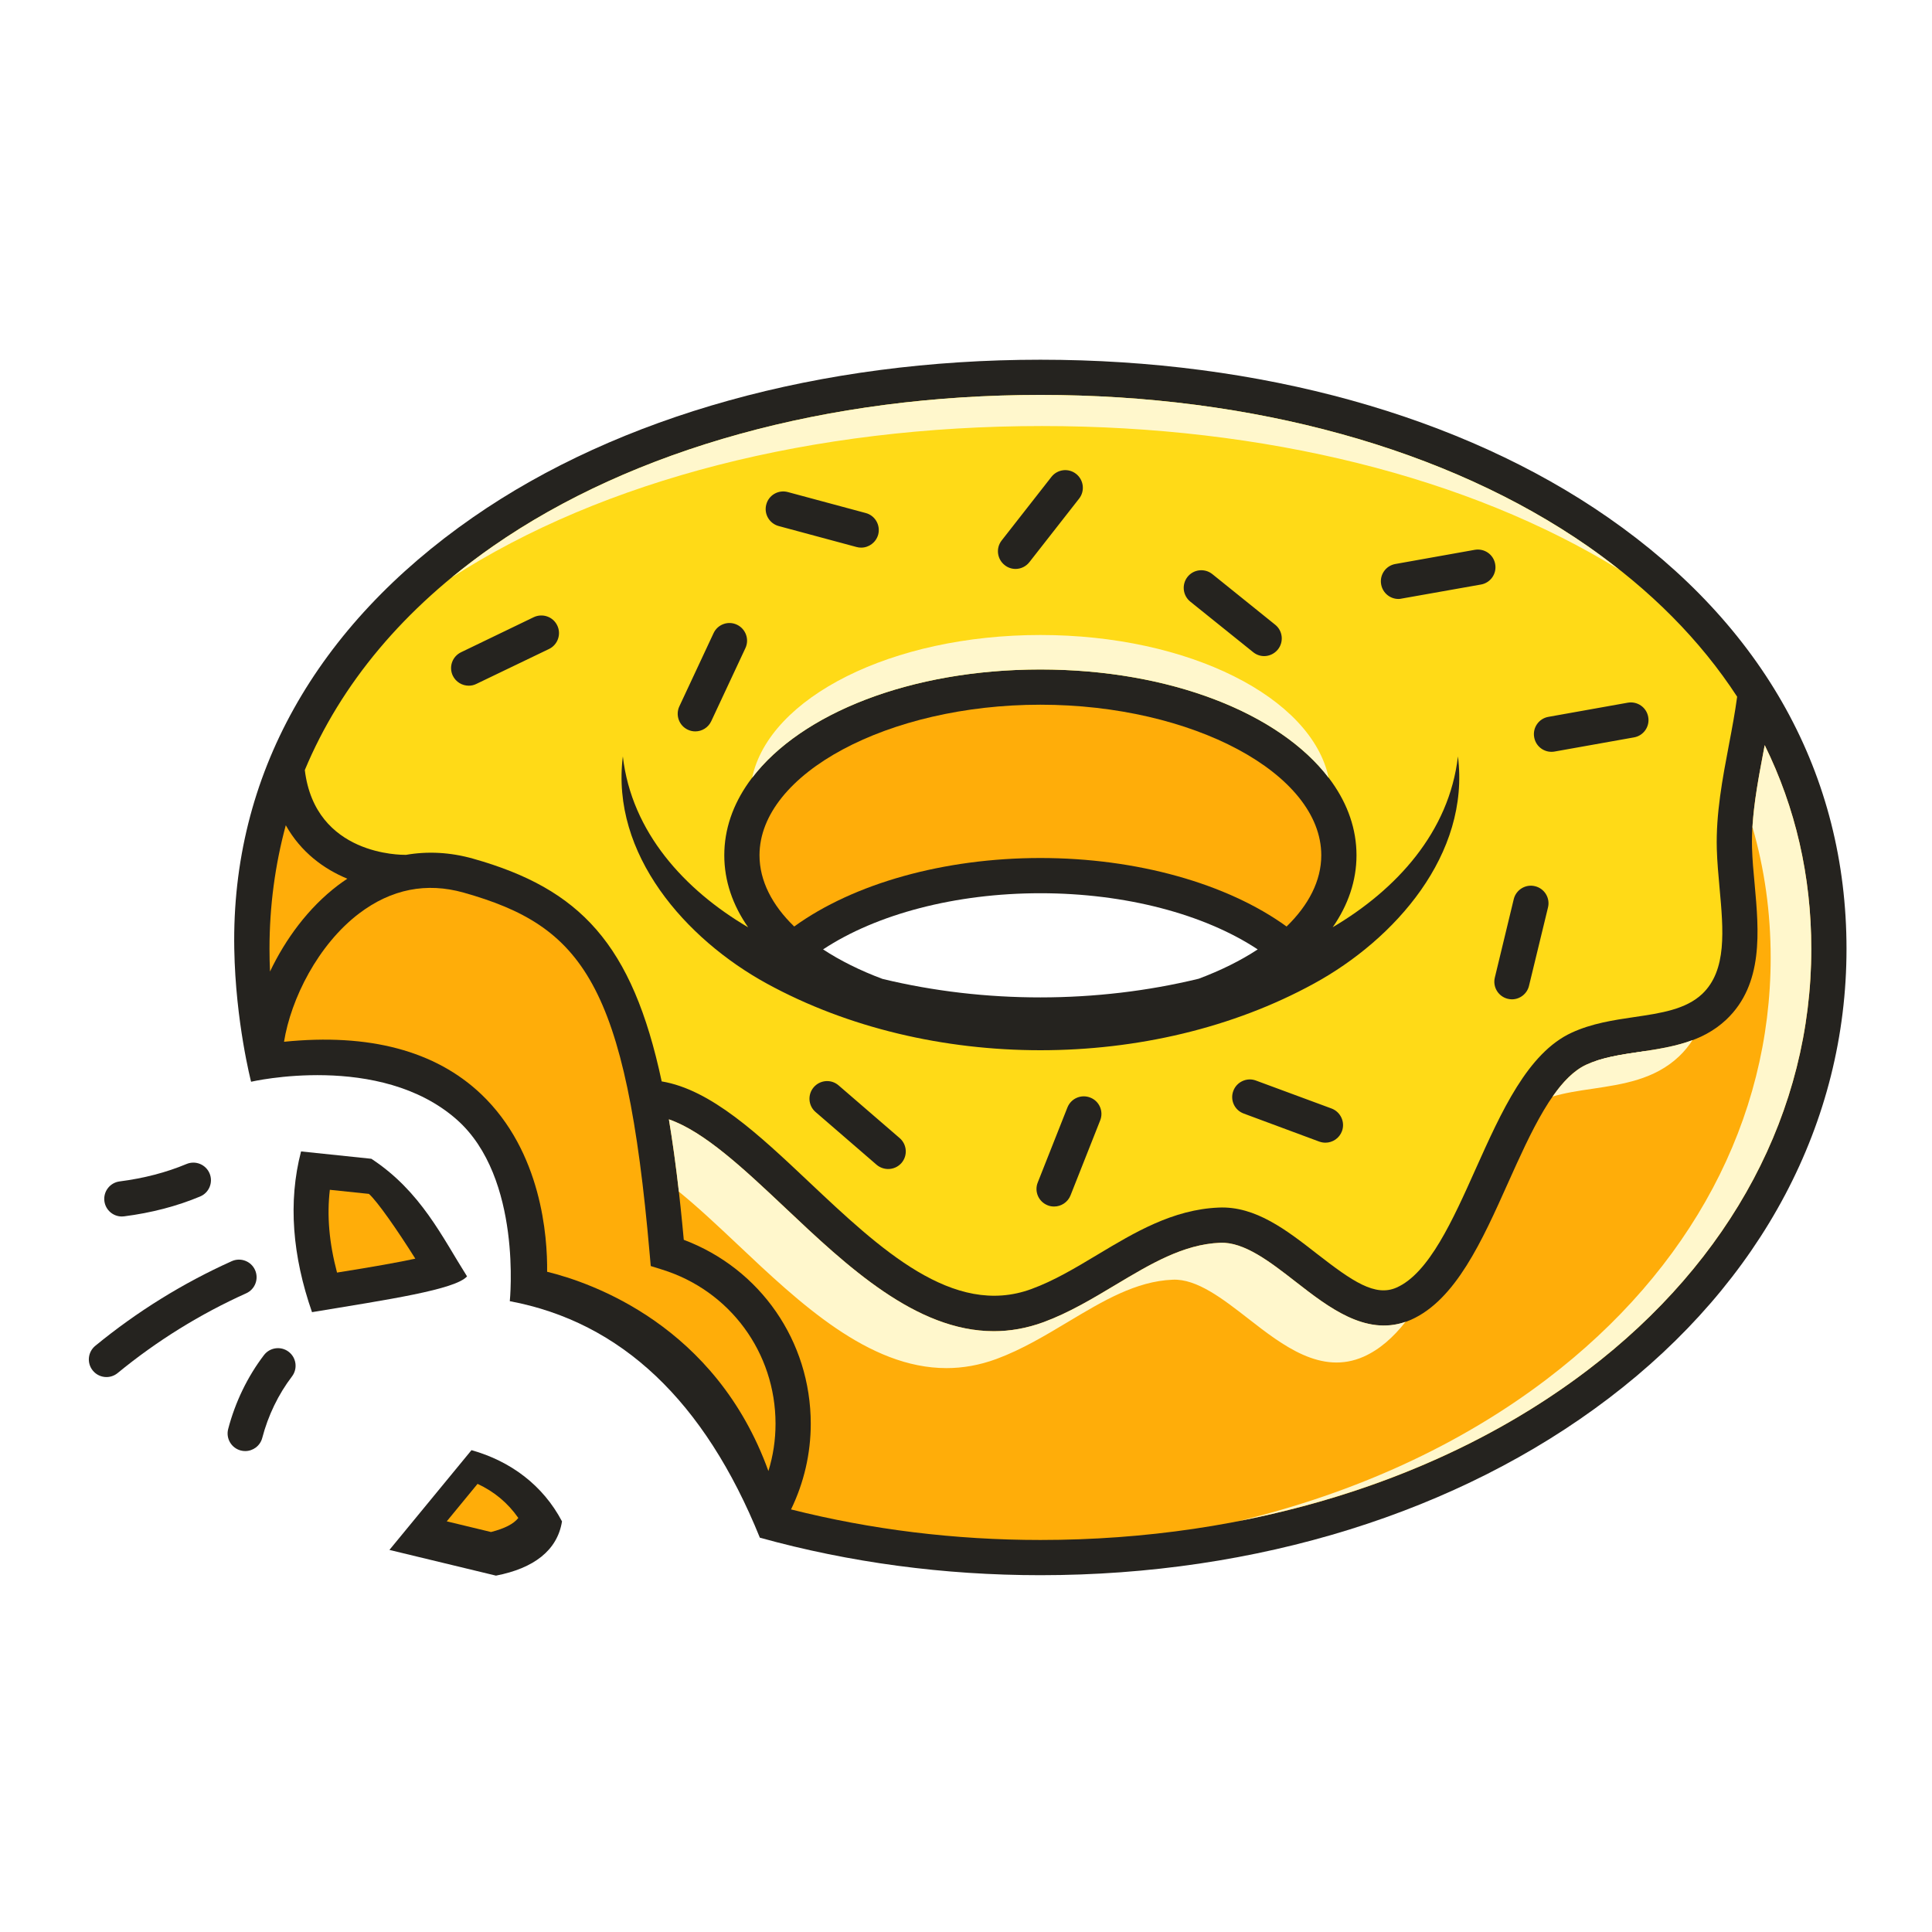
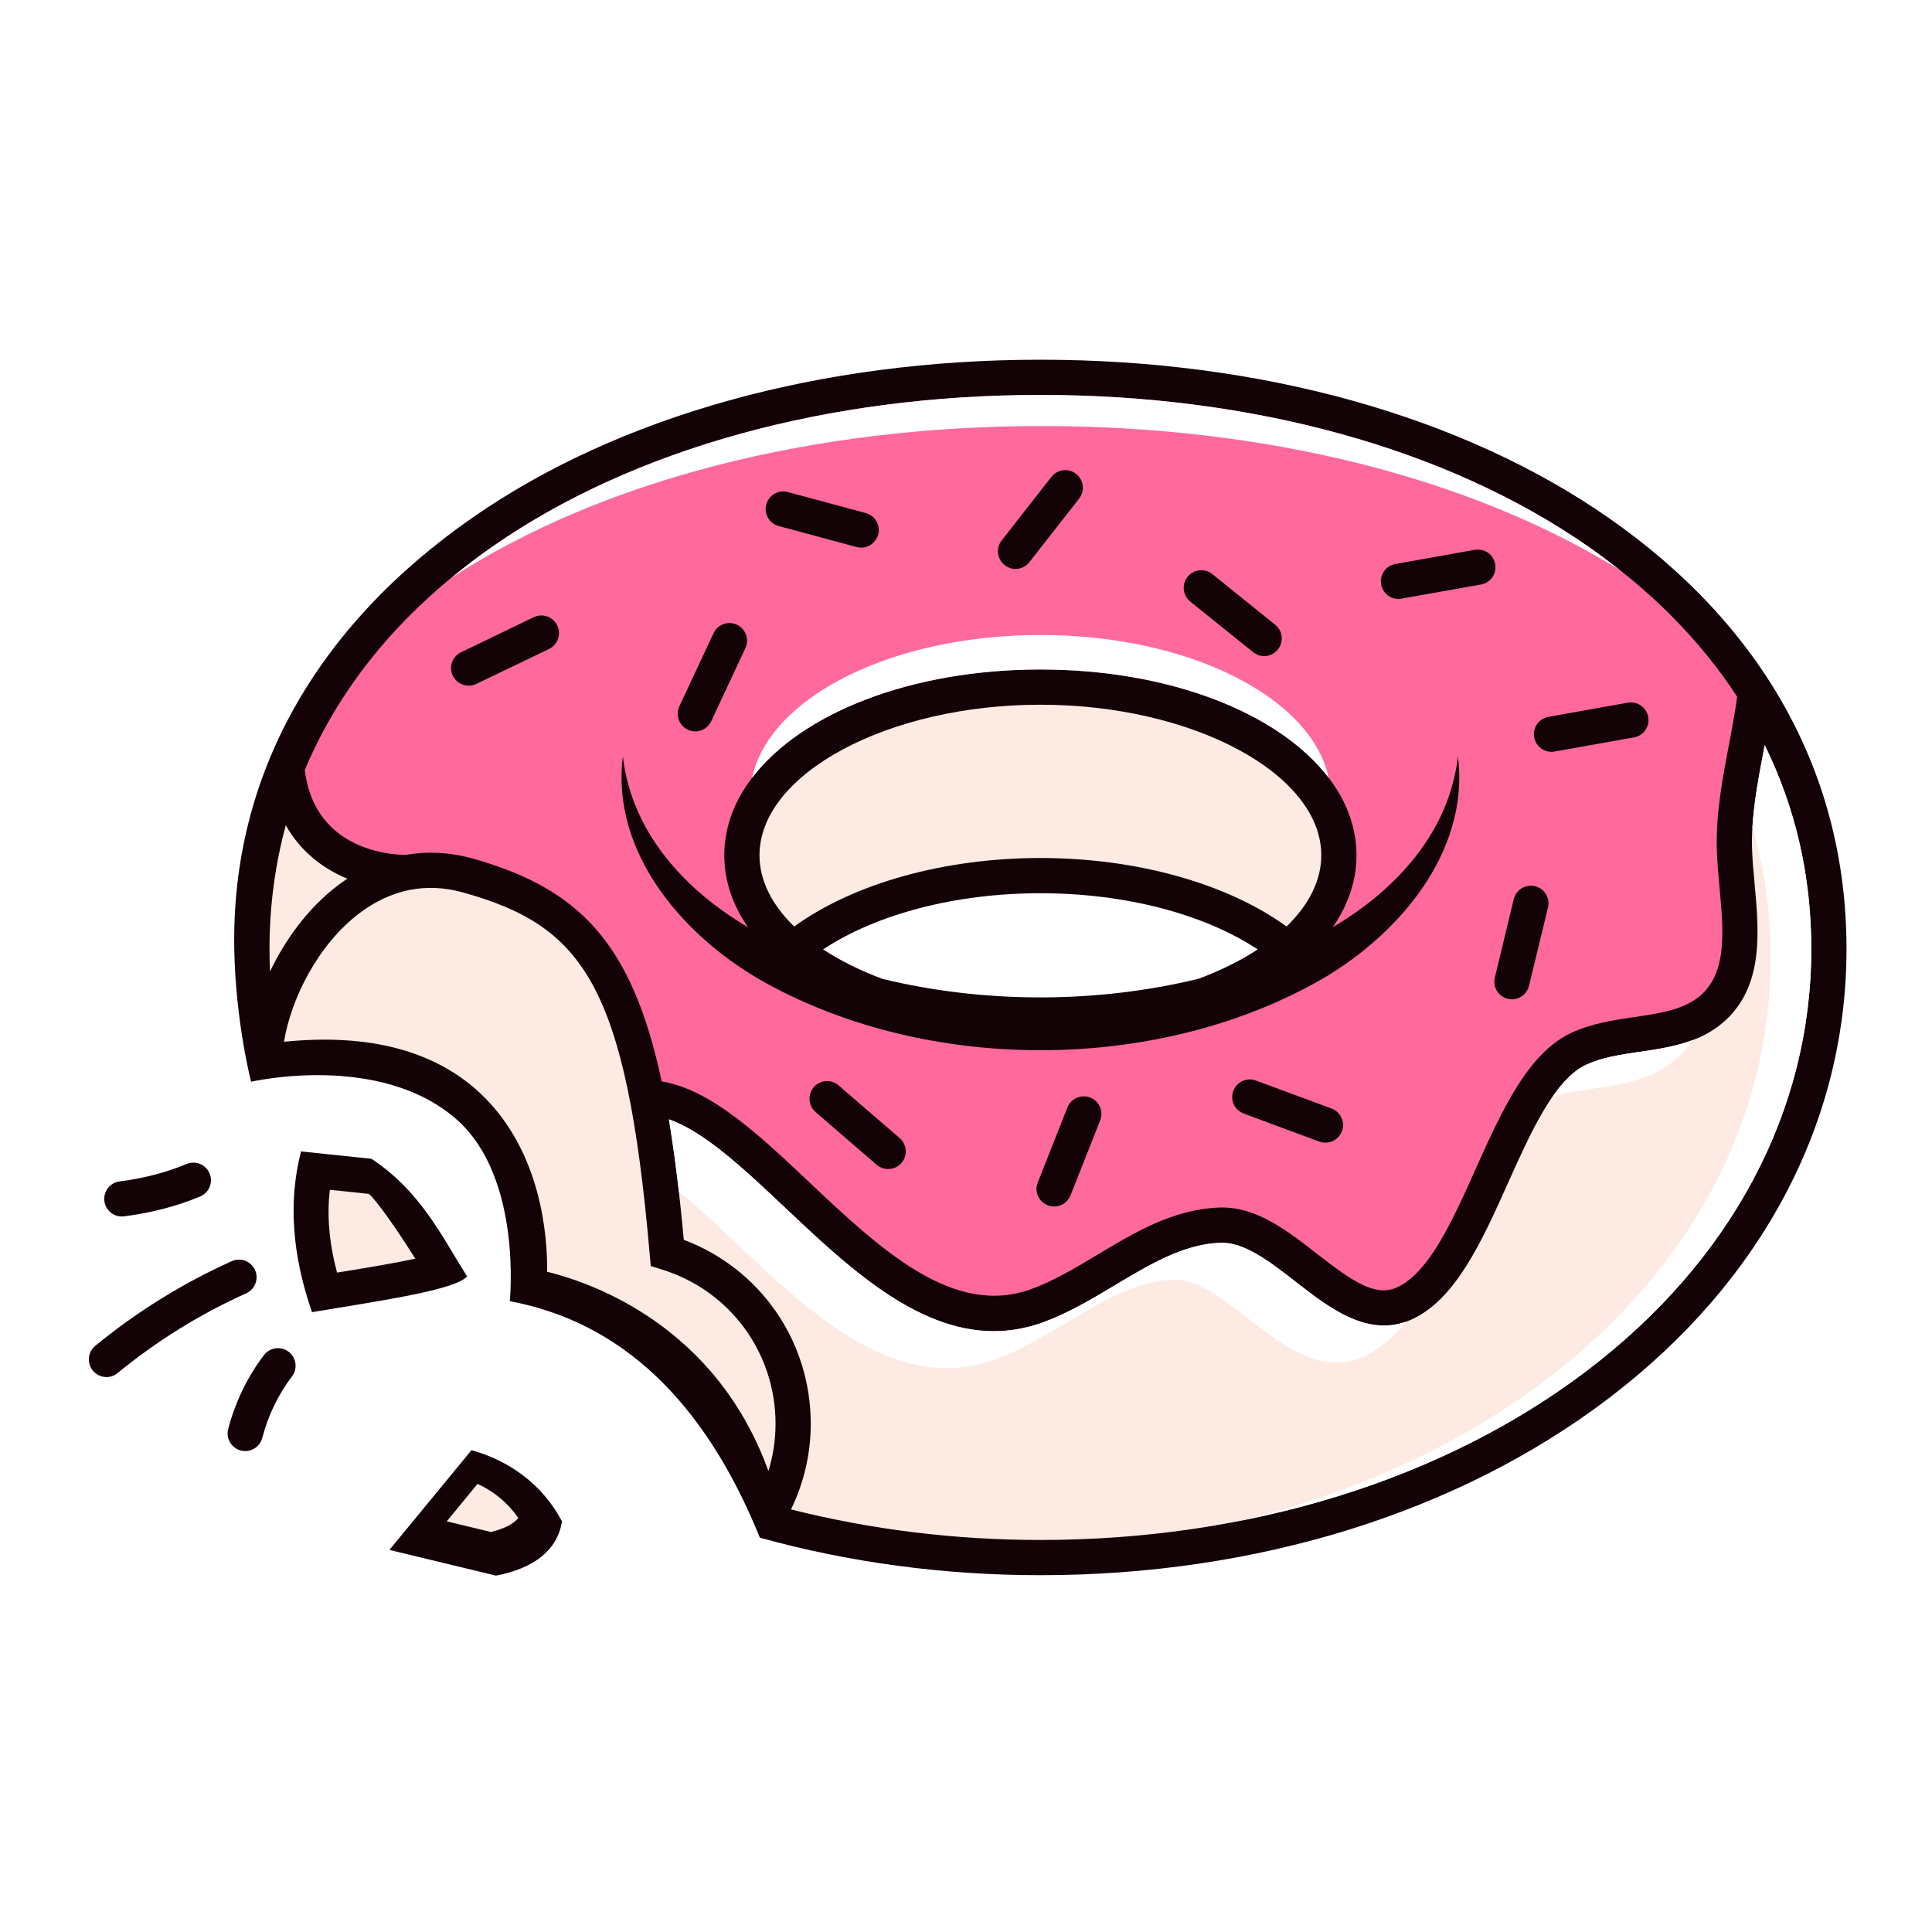
<svg xmlns="http://www.w3.org/2000/svg" version="1.1" width="815" height="815" viewBox="351 139 577 577" xml:space="preserve">
  <g transform="matrix(1.921154 0 0 1.921154 640 428.0011)" id="logo-logo">
    <g style="" paint-order="stroke">
      <g transform="matrix(0.3778107 0 0 0.3778107 11.29807 -0.03421216)">
-         <path style="stroke: none; stroke-width: 1; stroke-dasharray: none; stroke-linecap: butt; stroke-dashoffset: 0; stroke-linejoin: miter; stroke-miterlimit: 4; fill: #25231f; fill-rule: nonzero; opacity: 1;" paint-order="stroke" transform=" translate(-529.9041, -499.9094)" d="M 763.461 314.736 C 703.247 272.89 620.315 249.848 529.921 249.848 C 439.526 249.848 356.595 272.89 296.38 314.736 C 232.18 359.336 196.965 420.757 198.232 492.265 C 198.765 522.336 205.152 546.936 205.152 546.936 C 205.152 546.936 258.166 534.598 289.786 562.515 C 316.855 586.414 311.597 637.222 311.597 637.222 C 357.412 645.823 391.706 678.269 414.491 734.537 C 451.337 744.754 490.176 749.971 529.921 749.971 C 618.975 749.971 702.015 724.139 763.715 677.221 C 826.828 629.252 861.609 563.566 861.609 492.265 C 861.609 420.746 827.661 359.336 763.461 314.736 Z M 595.063 504.547 C 552.999 514.764 507.023 514.8 464.96 504.619 C 455.793 501.214 447.533 497.083 440.504 492.482 C 462.532 477.918 495.067 469.367 529.921 469.367 C 564.774 469.367 597.309 477.918 619.337 492.482 C 612.345 497.083 604.156 501.141 595.063 504.547 Z" stroke-linecap="round" />
+         <path style="stroke: none; stroke-width: 1; stroke-dasharray: none; stroke-linecap: butt; stroke-dashoffset: 0; stroke-linejoin: miter; stroke-miterlimit: 4; fill: rgb(20,3,6); fill-rule: nonzero; opacity: 1;" paint-order="stroke" transform=" translate(-529.9041, -499.9094)" d="M 763.461 314.736 C 703.247 272.89 620.315 249.848 529.921 249.848 C 439.526 249.848 356.595 272.89 296.38 314.736 C 232.18 359.336 196.965 420.757 198.232 492.265 C 198.765 522.336 205.152 546.936 205.152 546.936 C 205.152 546.936 258.166 534.598 289.786 562.515 C 316.855 586.414 311.597 637.222 311.597 637.222 C 357.412 645.823 391.706 678.269 414.491 734.537 C 451.337 744.754 490.176 749.971 529.921 749.971 C 618.975 749.971 702.015 724.139 763.715 677.221 C 826.828 629.252 861.609 563.566 861.609 492.265 C 861.609 420.746 827.661 359.336 763.461 314.736 Z M 595.063 504.547 C 552.999 514.764 507.023 514.8 464.96 504.619 C 455.793 501.214 447.533 497.083 440.504 492.482 C 462.532 477.918 495.067 469.367 529.921 469.367 C 564.774 469.367 597.309 477.918 619.337 492.482 C 612.345 497.083 604.156 501.141 595.063 504.547 Z" stroke-linecap="round" />
      </g>
      <g transform="matrix(0.3778107 0 0 0.3778107 -76.47815 84.75734)">
-         <path style="stroke: none; stroke-width: 1; stroke-dasharray: none; stroke-linecap: butt; stroke-dashoffset: 0; stroke-linejoin: miter; stroke-miterlimit: 4; fill: #25231f; fill-rule: nonzero; opacity: 1;" paint-order="stroke" transform=" translate(-297.5755, -724.3381)" d="M 295.836 698.524 L 262.07 739.573 L 305.908 750.152 C 321.474 747.15 331.174 739.768 333.081 727.834 C 325.255 712.975 311.94 703.04 295.836 698.524 Z" stroke-linecap="round" />
+         <path style="stroke: none; stroke-width: 1; stroke-dasharray: none; stroke-linecap: butt; stroke-dashoffset: 0; stroke-linejoin: miter; stroke-miterlimit: 4; fill: rgb(20,3,6); fill-rule: nonzero; opacity: 1;" paint-order="stroke" transform=" translate(-297.5755, -724.3381)" d="M 295.836 698.524 L 262.07 739.573 L 305.908 750.152 C 321.474 747.15 331.174 739.768 333.081 727.834 C 325.255 712.975 311.94 703.04 295.836 698.524 Z" stroke-linecap="round" />
      </g>
      <g transform="matrix(0.3778107 0 0 0.3778107 -91.30859 41.05838)">
-         <path style="stroke: none; stroke-width: 1; stroke-dasharray: none; stroke-linecap: butt; stroke-dashoffset: 0; stroke-linejoin: miter; stroke-miterlimit: 4; fill: #25231f; fill-rule: nonzero; opacity: 1;" paint-order="stroke" transform=" translate(-258.3219, -608.6745)" d="M 294.009 627.019 C 283.84 610.97 275.027 592.006 254.637 578.631 L 225.709 575.607 C 220.282 596.411 222.196 618.709 230.218 641.742 C 261.492 636.563 289.175 632.481 294.009 627.019 Z" stroke-linecap="round" />
+         <path style="stroke: none; stroke-width: 1; stroke-dasharray: none; stroke-linecap: butt; stroke-dashoffset: 0; stroke-linejoin: miter; stroke-miterlimit: 4; fill: rgb(20,3,6); fill-rule: nonzero; opacity: 1;" paint-order="stroke" transform=" translate(-258.3219, -608.6745)" d="M 294.009 627.019 C 283.84 610.97 275.027 592.006 254.637 578.631 L 225.709 575.607 C 220.282 596.411 222.196 618.709 230.218 641.742 C 261.492 636.563 289.175 632.481 294.009 627.019 Z" stroke-linecap="round" />
      </g>
      <g transform="matrix(0.3778107 0 0 0.3778107 -125.9304 34.49257)">
-         <path style="stroke: none; stroke-width: 1; stroke-dasharray: none; stroke-linecap: butt; stroke-dashoffset: 0; stroke-linejoin: miter; stroke-miterlimit: 4; fill: #25231f; fill-rule: nonzero; opacity: 1;" paint-order="stroke" transform=" translate(-166.684, -591.2959)" d="M 151.968 602.378 C 148.375 602.378 145.256 599.706 144.789 596.051 C 144.282 592.082 147.089 588.452 151.059 587.946 C 160.998 586.675 170.262 584.262 178.593 580.777 C 182.279 579.235 186.527 580.968 188.075 584.662 C 189.619 588.356 187.878 592.602 184.186 594.144 C 174.655 598.135 164.127 600.885 152.895 602.318 C 152.584 602.36 152.274 602.378 151.968 602.378 Z" stroke-linecap="round" />
+         <path style="stroke: none; stroke-width: 1; stroke-dasharray: none; stroke-linecap: butt; stroke-dashoffset: 0; stroke-linejoin: miter; stroke-miterlimit: 4; fill: rgb(20,3,6); fill-rule: nonzero; opacity: 1;" paint-order="stroke" transform=" translate(-166.684, -591.2959)" d="M 151.968 602.378 C 148.375 602.378 145.256 599.706 144.789 596.051 C 144.282 592.082 147.089 588.452 151.059 587.946 C 160.998 586.675 170.262 584.262 178.593 580.777 C 182.279 579.235 186.527 580.968 188.075 584.662 C 189.619 588.356 187.878 592.602 184.186 594.144 C 174.655 598.135 164.127 600.885 152.895 602.318 C 152.584 602.36 152.274 602.378 151.968 602.378 Z" stroke-linecap="round" />
      </g>
      <g transform="matrix(0.3778107 0 0 0.3778107 -123.5803 54.51243)">
-         <path style="stroke: none; stroke-width: 1; stroke-dasharray: none; stroke-linecap: butt; stroke-dashoffset: 0; stroke-linejoin: miter; stroke-miterlimit: 4; fill: #25231f; fill-rule: nonzero; opacity: 1;" paint-order="stroke" transform=" translate(-172.9042, -644.285)" d="M 145.64 668.445 C 143.546 668.445 141.469 667.543 140.036 665.795 C 137.497 662.703 137.947 658.138 141.039 655.598 C 158.169 641.538 177.062 629.816 197.198 620.762 C 200.84 619.127 205.136 620.748 206.779 624.399 C 208.419 628.05 206.791 632.338 203.142 633.98 C 184.174 642.511 166.374 653.549 150.235 666.8 C 148.887 667.907 147.259 668.445 145.64 668.445 Z" stroke-linecap="round" />
+         <path style="stroke: none; stroke-width: 1; stroke-dasharray: none; stroke-linecap: butt; stroke-dashoffset: 0; stroke-linejoin: miter; stroke-miterlimit: 4; fill: rgb(20,3,6); fill-rule: nonzero; opacity: 1;" paint-order="stroke" transform=" translate(-172.9042, -644.285)" d="M 145.64 668.445 C 143.546 668.445 141.469 667.543 140.036 665.795 C 137.497 662.703 137.947 658.138 141.039 655.598 C 158.169 641.538 177.062 629.816 197.198 620.762 C 200.84 619.127 205.136 620.748 206.779 624.399 C 208.419 628.05 206.791 632.338 203.142 633.98 C 184.174 642.511 166.374 653.549 150.235 666.8 C 148.887 667.907 147.259 668.445 145.64 668.445 Z" stroke-linecap="round" />
      </g>
      <g transform="matrix(0.3778107 0 0 0.3778107 -109.7641 67.14675)">
-         <path style="stroke: none; stroke-width: 1; stroke-dasharray: none; stroke-linecap: butt; stroke-dashoffset: 0; stroke-linejoin: miter; stroke-miterlimit: 4; fill: #25231f; fill-rule: nonzero; opacity: 1;" paint-order="stroke" transform=" translate(-209.4733, -677.7259)" d="M 202.74 698.898 C 202.133 698.898 201.518 698.823 200.906 698.664 C 197.033 697.652 194.712 693.693 195.724 689.822 C 198.611 678.759 203.704 668.24 210.455 659.401 C 212.886 656.221 217.434 655.616 220.611 658.039 C 223.792 660.47 224.401 665.016 221.972 668.197 C 216.38 675.521 212.152 684.264 209.746 693.481 C 208.895 696.739 205.958 698.898 202.74 698.898 Z" stroke-linecap="round" />
+         <path style="stroke: none; stroke-width: 1; stroke-dasharray: none; stroke-linecap: butt; stroke-dashoffset: 0; stroke-linejoin: miter; stroke-miterlimit: 4; fill: rgb(20,3,6); fill-rule: nonzero; opacity: 1;" paint-order="stroke" transform=" translate(-209.4733, -677.7259)" d="M 202.74 698.898 C 202.133 698.898 201.518 698.823 200.906 698.664 C 197.033 697.652 194.712 693.693 195.724 689.822 C 198.611 678.759 203.704 668.24 210.455 659.401 C 212.886 656.221 217.434 655.616 220.611 658.039 C 223.792 660.47 224.401 665.016 221.972 668.197 C 216.38 675.521 212.152 684.264 209.746 693.481 C 208.895 696.739 205.958 698.898 202.74 698.898 Z" stroke-linecap="round" />
      </g>
      <g transform="matrix(0.3778107 0 0 0.3778107 8.286085 -19.01775)">
-         <path style="stroke: none; stroke-width: 1; stroke-dasharray: none; stroke-linecap: butt; stroke-dashoffset: 0; stroke-linejoin: miter; stroke-miterlimit: 4; fill: #ffda17; fill-rule: nonzero; opacity: 1;" paint-order="stroke" transform=" translate(-521.9318, -449.6633)" d="M 816.611 388.501 C 801.539 365.35 780.997 344.554 755.201 326.62 C 697.377 286.44 617.381 264.34 529.921 264.34 C 442.461 264.34 362.464 286.44 304.64 326.62 C 268.084 352.054 242.071 383.212 227.253 418.681 C 231.528 453.969 267.178 453.571 268.7 453.571 L 268.7 453.607 C 277.721 452.013 287.105 452.484 296.561 455.165 C 340.472 467.556 361.993 490.127 374.094 546.792 C 394.383 550.161 414.02 568.638 434.743 588.203 C 463.873 615.665 494.016 644.07 526.225 632.223 C 535.536 628.817 544.232 623.6 553.47 618.057 C 568.687 608.926 584.411 599.507 603.214 598.71 C 618.468 597.985 631.402 608.13 643.901 617.875 C 658.285 629.034 667.668 635.556 676.509 631.607 C 689.805 625.701 699.624 603.854 709.08 582.696 C 719.586 559.291 730.419 535.089 748.498 526.756 C 756.795 522.916 765.744 521.575 774.366 520.307 C 785.236 518.713 795.453 517.191 802.228 510.815 C 812.481 501.069 810.959 484.548 809.365 467.085 C 808.894 461.831 808.387 456.397 808.242 451.143 C 807.843 436.615 810.597 422.159 813.242 408.211 C 814.546 401.399 815.742 394.95 816.611 388.501 Z M 327.755 368.864 L 297.829 383.248 C 296.815 383.755 295.764 383.973 294.713 383.973 C 291.996 383.973 289.424 382.451 288.156 379.878 C 286.416 376.255 287.938 371.944 291.561 370.205 L 321.451 355.785 C 325.074 354.082 329.386 355.568 331.125 359.191 C 332.864 362.778 331.342 367.125 327.755 368.864 Z M 590.498 339.155 C 592.997 336.04 597.563 335.569 600.679 338.069 L 626.547 358.901 C 629.663 361.401 630.134 365.966 627.634 369.082 C 626.185 370.857 624.083 371.799 621.982 371.799 C 620.388 371.799 618.794 371.256 617.453 370.169 L 591.585 349.372 C 588.469 346.836 587.998 342.271 590.498 339.155 Z M 513.979 324.229 L 534.449 298.07 C 536.913 294.918 541.442 294.339 544.594 296.802 C 547.746 299.266 548.326 303.831 545.862 306.983 L 525.392 333.141 C 523.979 334.953 521.841 335.931 519.704 335.931 C 518.146 335.931 516.552 335.424 515.247 334.373 C 512.095 331.909 511.516 327.381 513.979 324.229 Z M 417.136 309.41 C 418.15 305.534 422.135 303.251 426.012 304.302 L 458.04 312.925 C 461.916 313.939 464.199 317.924 463.184 321.801 C 462.279 325.026 459.38 327.163 456.192 327.163 C 455.54 327.163 454.924 327.091 454.272 326.91 L 422.244 318.287 C 418.367 317.236 416.085 313.251 417.136 309.41 Z M 381.376 392.45 L 395.434 362.379 C 397.1 358.756 401.412 357.162 405.035 358.865 C 408.658 360.568 410.252 364.879 408.549 368.502 L 394.492 398.573 C 393.26 401.218 390.651 402.776 387.934 402.776 C 386.883 402.776 385.869 402.558 384.854 402.088 C 381.231 400.385 379.674 396.073 381.376 392.45 Z M 472.785 580.341 C 471.336 582.007 469.307 582.841 467.278 582.841 C 465.612 582.841 463.909 582.261 462.532 581.102 L 437.424 559.4 C 434.381 556.791 434.055 552.226 436.664 549.183 C 439.308 546.139 443.874 545.813 446.881 548.422 L 472.025 570.124 C 475.032 572.732 475.394 577.297 472.785 580.341 Z M 554.521 562.842 L 542.311 593.71 C 541.188 596.536 538.435 598.275 535.573 598.275 C 534.667 598.275 533.761 598.13 532.891 597.767 C 529.16 596.282 527.348 592.08 528.834 588.384 L 541.043 557.516 C 542.529 553.784 546.732 551.973 550.463 553.458 C 554.195 554.907 556.006 559.146 554.521 562.842 Z M 654.009 567.262 C 652.923 570.196 650.133 572.008 647.198 572.008 C 646.365 572.008 645.531 571.863 644.698 571.573 L 613.576 560.016 C 609.808 558.639 607.888 554.472 609.301 550.704 C 610.678 546.973 614.881 545.052 618.576 546.429 L 649.734 557.95 C 653.466 559.363 655.386 563.53 654.009 567.262 Z M 642.488 506.54 C 575.716 543.132 484.125 543.096 417.353 506.54 C 384.057 488.316 353.08 453.353 358.116 413.065 C 361.703 444.26 383.55 468.027 409.672 483.389 C 403.332 474.331 399.854 464.331 399.854 453.752 C 399.854 410.892 456.989 377.306 529.921 377.306 C 602.852 377.306 659.988 410.892 659.988 453.752 C 659.988 464.295 656.509 474.295 650.205 483.352 C 676.327 467.954 698.138 444.223 701.725 413.065 C 706.797 453.353 675.784 488.352 642.488 506.54 Z M 711.217 342.344 L 678.501 348.141 C 678.103 348.249 677.668 348.286 677.233 348.286 C 673.791 348.286 670.748 345.786 670.132 342.308 C 669.407 338.358 672.052 334.591 675.965 333.902 L 708.645 328.069 C 712.63 327.381 716.362 329.989 717.05 333.938 C 717.775 337.887 715.13 341.655 711.217 342.344 Z M 738.788 475.2 L 730.963 507.482 C 730.166 510.779 727.195 513.025 723.934 513.025 C 723.391 513.025 722.811 512.952 722.231 512.808 C 718.355 511.866 715.963 507.953 716.905 504.076 L 724.695 471.795 C 725.637 467.918 729.586 465.527 733.426 466.469 C 737.339 467.411 739.73 471.324 738.788 475.2 Z M 774.185 405.24 L 741.47 411.073 C 741.071 411.145 740.636 411.181 740.201 411.181 C 736.76 411.181 733.716 408.718 733.1 405.203 C 732.376 401.254 735.02 397.486 738.933 396.798 L 771.613 390.965 C 775.598 390.277 779.33 392.921 780.019 396.834 C 780.743 400.783 778.098 404.551 774.185 405.24 Z" stroke-linecap="round" />
+         <path style="stroke: none; stroke-width: 1; stroke-dasharray: none; stroke-linecap: butt; stroke-dashoffset: 0; stroke-linejoin: miter; stroke-miterlimit: 4; fill: rgb(255,105,155); fill-rule: nonzero; opacity: 1;" paint-order="stroke" transform=" translate(-521.9318, -449.6633)" d="M 816.611 388.501 C 801.539 365.35 780.997 344.554 755.201 326.62 C 697.377 286.44 617.381 264.34 529.921 264.34 C 442.461 264.34 362.464 286.44 304.64 326.62 C 268.084 352.054 242.071 383.212 227.253 418.681 C 231.528 453.969 267.178 453.571 268.7 453.571 L 268.7 453.607 C 277.721 452.013 287.105 452.484 296.561 455.165 C 340.472 467.556 361.993 490.127 374.094 546.792 C 394.383 550.161 414.02 568.638 434.743 588.203 C 463.873 615.665 494.016 644.07 526.225 632.223 C 535.536 628.817 544.232 623.6 553.47 618.057 C 568.687 608.926 584.411 599.507 603.214 598.71 C 618.468 597.985 631.402 608.13 643.901 617.875 C 658.285 629.034 667.668 635.556 676.509 631.607 C 689.805 625.701 699.624 603.854 709.08 582.696 C 719.586 559.291 730.419 535.089 748.498 526.756 C 756.795 522.916 765.744 521.575 774.366 520.307 C 785.236 518.713 795.453 517.191 802.228 510.815 C 812.481 501.069 810.959 484.548 809.365 467.085 C 808.894 461.831 808.387 456.397 808.242 451.143 C 807.843 436.615 810.597 422.159 813.242 408.211 C 814.546 401.399 815.742 394.95 816.611 388.501 Z M 327.755 368.864 L 297.829 383.248 C 296.815 383.755 295.764 383.973 294.713 383.973 C 291.996 383.973 289.424 382.451 288.156 379.878 C 286.416 376.255 287.938 371.944 291.561 370.205 L 321.451 355.785 C 325.074 354.082 329.386 355.568 331.125 359.191 C 332.864 362.778 331.342 367.125 327.755 368.864 Z M 590.498 339.155 C 592.997 336.04 597.563 335.569 600.679 338.069 L 626.547 358.901 C 629.663 361.401 630.134 365.966 627.634 369.082 C 626.185 370.857 624.083 371.799 621.982 371.799 C 620.388 371.799 618.794 371.256 617.453 370.169 L 591.585 349.372 C 588.469 346.836 587.998 342.271 590.498 339.155 Z M 513.979 324.229 L 534.449 298.07 C 536.913 294.918 541.442 294.339 544.594 296.802 C 547.746 299.266 548.326 303.831 545.862 306.983 L 525.392 333.141 C 523.979 334.953 521.841 335.931 519.704 335.931 C 518.146 335.931 516.552 335.424 515.247 334.373 C 512.095 331.909 511.516 327.381 513.979 324.229 Z M 417.136 309.41 C 418.15 305.534 422.135 303.251 426.012 304.302 L 458.04 312.925 C 461.916 313.939 464.199 317.924 463.184 321.801 C 462.279 325.026 459.38 327.163 456.192 327.163 C 455.54 327.163 454.924 327.091 454.272 326.91 L 422.244 318.287 C 418.367 317.236 416.085 313.251 417.136 309.41 Z M 381.376 392.45 L 395.434 362.379 C 397.1 358.756 401.412 357.162 405.035 358.865 C 408.658 360.568 410.252 364.879 408.549 368.502 L 394.492 398.573 C 393.26 401.218 390.651 402.776 387.934 402.776 C 386.883 402.776 385.869 402.558 384.854 402.088 C 381.231 400.385 379.674 396.073 381.376 392.45 Z M 472.785 580.341 C 471.336 582.007 469.307 582.841 467.278 582.841 C 465.612 582.841 463.909 582.261 462.532 581.102 L 437.424 559.4 C 434.381 556.791 434.055 552.226 436.664 549.183 C 439.308 546.139 443.874 545.813 446.881 548.422 L 472.025 570.124 C 475.032 572.732 475.394 577.297 472.785 580.341 Z M 554.521 562.842 L 542.311 593.71 C 541.188 596.536 538.435 598.275 535.573 598.275 C 534.667 598.275 533.761 598.13 532.891 597.767 C 529.16 596.282 527.348 592.08 528.834 588.384 L 541.043 557.516 C 542.529 553.784 546.732 551.973 550.463 553.458 C 554.195 554.907 556.006 559.146 554.521 562.842 Z M 654.009 567.262 C 652.923 570.196 650.133 572.008 647.198 572.008 C 646.365 572.008 645.531 571.863 644.698 571.573 L 613.576 560.016 C 609.808 558.639 607.888 554.472 609.301 550.704 C 610.678 546.973 614.881 545.052 618.576 546.429 L 649.734 557.95 C 653.466 559.363 655.386 563.53 654.009 567.262 Z M 642.488 506.54 C 575.716 543.132 484.125 543.096 417.353 506.54 C 384.057 488.316 353.08 453.353 358.116 413.065 C 361.703 444.26 383.55 468.027 409.672 483.389 C 403.332 474.331 399.854 464.331 399.854 453.752 C 399.854 410.892 456.989 377.306 529.921 377.306 C 602.852 377.306 659.988 410.892 659.988 453.752 C 659.988 464.295 656.509 474.295 650.205 483.352 C 676.327 467.954 698.138 444.223 701.725 413.065 C 706.797 453.353 675.784 488.352 642.488 506.54 Z M 711.217 342.344 L 678.501 348.141 C 678.103 348.249 677.668 348.286 677.233 348.286 C 673.791 348.286 670.748 345.786 670.132 342.308 C 669.407 338.358 672.052 334.591 675.965 333.902 L 708.645 328.069 C 712.63 327.381 716.362 329.989 717.05 333.938 C 717.775 337.887 715.13 341.655 711.217 342.344 Z M 738.788 475.2 L 730.963 507.482 C 730.166 510.779 727.195 513.025 723.934 513.025 C 723.391 513.025 722.811 512.952 722.231 512.808 C 718.355 511.866 715.963 507.953 716.905 504.076 L 724.695 471.795 C 725.637 467.918 729.586 465.527 733.426 466.469 C 737.339 467.411 739.73 471.324 738.788 475.2 Z M 774.185 405.24 L 741.47 411.073 C 741.071 411.145 740.636 411.181 740.201 411.181 C 736.76 411.181 733.716 408.718 733.1 405.203 C 732.376 401.254 735.02 397.486 738.933 396.798 L 771.613 390.965 C 775.598 390.277 779.33 392.921 780.019 396.834 C 780.743 400.783 778.098 404.551 774.185 405.24 Z" stroke-linecap="round" />
      </g>
      <g transform="matrix(0.3778107 0 0 0.3778107 -102.4857 -10.77261)">
-         <path style="stroke: none; stroke-width: 1; stroke-dasharray: none; stroke-linecap: butt; stroke-dashoffset: 0; stroke-linejoin: miter; stroke-miterlimit: 4; fill: #ffad09; fill-rule: nonzero; opacity: 1;" paint-order="stroke" transform=" translate(-228.7379, -471.4868)" d="M 244.752 463.389 C 243.484 464.223 242.216 465.128 240.947 466.07 C 228.702 475.345 219.282 488.28 212.941 501.576 C 212.796 498.46 212.724 495.345 212.724 492.265 C 212.724 474.584 215.043 457.629 219.427 441.397 C 225.658 452.52 235.114 459.404 244.752 463.389 Z" stroke-linecap="round" />
+         <path style="stroke: none; stroke-width: 1; stroke-dasharray: none; stroke-linecap: butt; stroke-dashoffset: 0; stroke-linejoin: miter; stroke-miterlimit: 4; fill: rgb(253,234,226); fill-rule: nonzero; opacity: 1;" paint-order="stroke" transform=" translate(-228.7379, -471.4868)" d="M 244.752 463.389 C 243.484 464.223 242.216 465.128 240.947 466.07 C 228.702 475.345 219.282 488.28 212.941 501.576 C 212.796 498.46 212.724 495.345 212.724 492.265 C 212.724 474.584 215.043 457.629 219.427 441.397 C 225.658 452.52 235.114 459.404 244.752 463.389 Z" stroke-linecap="round" />
      </g>
      <g transform="matrix(0.3778107 0 0 0.3778107 -68.07361 32.92227)">
-         <path style="stroke: none; stroke-width: 1; stroke-dasharray: none; stroke-linecap: butt; stroke-dashoffset: 0; stroke-linejoin: miter; stroke-miterlimit: 4; fill: #ffad09; fill-rule: nonzero; opacity: 1;" paint-order="stroke" transform=" translate(-319.8208, -587.1396)" d="M 420.94 687.655 C 420.94 694.285 419.962 700.843 418.005 707.111 C 396.339 647.149 345.182 629.578 326.958 625.122 C 327.14 610.702 324.676 575.74 299.858 552.081 C 281.018 534.183 253.737 526.937 218.702 530.488 C 221.528 512.88 232.651 490.526 249.679 477.628 C 262.867 467.664 277.323 464.802 292.612 469.114 C 341.523 482.918 359.457 506.358 369.167 617.912 L 369.601 622.766 L 374.239 624.216 C 402.172 632.875 420.94 658.381 420.94 687.655 Z" stroke-linecap="round" />
+         <path style="stroke: none; stroke-width: 1; stroke-dasharray: none; stroke-linecap: butt; stroke-dashoffset: 0; stroke-linejoin: miter; stroke-miterlimit: 4; fill: rgb(253,234,226); fill-rule: nonzero; opacity: 1;" paint-order="stroke" transform=" translate(-319.8208, -587.1396)" d="M 420.94 687.655 C 420.94 694.285 419.962 700.843 418.005 707.111 C 396.339 647.149 345.182 629.578 326.958 625.122 C 327.14 610.702 324.676 575.74 299.858 552.081 C 281.018 534.183 253.737 526.937 218.702 530.488 C 221.528 512.88 232.651 490.526 249.679 477.628 C 262.867 467.664 277.323 464.802 292.612 469.114 C 341.523 482.918 359.457 506.358 369.167 617.912 L 369.601 622.766 L 374.239 624.216 C 402.172 632.875 420.94 658.381 420.94 687.655 Z" stroke-linecap="round" />
      </g>
      <g transform="matrix(0.3778107 0 0 0.3778107 42.34915 27.1848)">
-         <path style="stroke: none; stroke-width: 1; stroke-dasharray: none; stroke-linecap: butt; stroke-dashoffset: 0; stroke-linejoin: miter; stroke-miterlimit: 4; fill: #ffad09; fill-rule: nonzero; opacity: 1;" paint-order="stroke" transform=" translate(-612.0909, -571.9535)" d="M 847.117 492.265 C 847.117 558.929 814.365 620.52 754.947 665.699 C 695.747 710.698 615.823 735.479 529.921 735.479 C 494.669 735.479 460.213 731.204 427.316 722.907 C 432.642 711.929 435.432 699.937 435.432 687.655 C 435.432 653.635 414.636 623.817 383.188 611.97 C 381.485 593.311 379.492 576.935 377.065 562.407 C 391.593 567.443 407.824 582.696 424.816 598.71 C 450.323 622.803 478.691 649.577 510.755 649.577 C 517.421 649.577 524.232 648.418 531.261 645.845 C 541.84 641.932 551.514 636.099 560.897 630.484 C 575.208 621.933 588.722 613.818 603.831 613.202 C 613.794 612.731 624.59 621.172 635.025 629.288 C 649.082 640.23 664.987 652.584 682.414 644.867 C 700.783 636.715 711.724 612.26 722.304 588.638 C 731.724 567.66 741.433 545.958 754.549 539.908 C 760.961 536.937 768.497 535.814 776.504 534.654 C 789.112 532.77 802.119 530.85 812.191 521.322 C 827.553 506.721 825.56 484.946 823.821 465.744 C 823.314 460.491 822.879 455.527 822.734 450.745 C 822.372 437.774 824.98 424.116 827.48 410.928 C 827.661 410.094 827.806 409.261 827.951 408.428 C 840.596 434.115 847.117 462.23 847.117 492.265 Z" stroke-linecap="round" />
+         <path style="stroke: none; stroke-width: 1; stroke-dasharray: none; stroke-linecap: butt; stroke-dashoffset: 0; stroke-linejoin: miter; stroke-miterlimit: 4; fill: rgb(253,234,226); fill-rule: nonzero; opacity: 1;" paint-order="stroke" transform=" translate(-612.0909, -571.9535)" d="M 847.117 492.265 C 847.117 558.929 814.365 620.52 754.947 665.699 C 695.747 710.698 615.823 735.479 529.921 735.479 C 494.669 735.479 460.213 731.204 427.316 722.907 C 432.642 711.929 435.432 699.937 435.432 687.655 C 435.432 653.635 414.636 623.817 383.188 611.97 C 381.485 593.311 379.492 576.935 377.065 562.407 C 391.593 567.443 407.824 582.696 424.816 598.71 C 450.323 622.803 478.691 649.577 510.755 649.577 C 517.421 649.577 524.232 648.418 531.261 645.845 C 541.84 641.932 551.514 636.099 560.897 630.484 C 575.208 621.933 588.722 613.818 603.831 613.202 C 613.794 612.731 624.59 621.172 635.025 629.288 C 649.082 640.23 664.987 652.584 682.414 644.867 C 700.783 636.715 711.724 612.26 722.304 588.638 C 731.724 567.66 741.433 545.958 754.549 539.908 C 760.961 536.937 768.497 535.814 776.504 534.654 C 789.112 532.77 802.119 530.85 812.191 521.322 C 827.553 506.721 825.56 484.946 823.821 465.744 C 823.314 460.491 822.879 455.527 822.734 450.745 C 822.372 437.774 824.98 424.116 827.48 410.928 C 827.661 410.094 827.806 409.261 827.951 408.428 C 840.596 434.115 847.117 462.23 847.117 492.265 Z" stroke-linecap="round" />
      </g>
      <g transform="matrix(0.3778107 0 0 0.3778107 11.30432 -23.63951)">
-         <path style="stroke: none; stroke-width: 1; stroke-dasharray: none; stroke-linecap: butt; stroke-dashoffset: 0; stroke-linejoin: miter; stroke-miterlimit: 4; fill: #ffad09; fill-rule: nonzero; opacity: 1;" paint-order="stroke" transform=" translate(-529.9206, -437.4303)" d="M 645.495 453.752 C 645.495 464.259 640.278 474.258 631.221 483.062 C 606.765 465.346 569.52 454.875 529.921 454.875 C 490.321 454.875 453.076 465.346 428.621 483.062 C 419.563 474.295 414.346 464.259 414.346 453.752 C 414.346 420.167 467.278 391.798 529.921 391.798 C 592.563 391.798 645.495 420.167 645.495 453.752 Z" stroke-linecap="round" />
+         <path style="stroke: none; stroke-width: 1; stroke-dasharray: none; stroke-linecap: butt; stroke-dashoffset: 0; stroke-linejoin: miter; stroke-miterlimit: 4; fill: rgb(253,234,226); fill-rule: nonzero; opacity: 1;" paint-order="stroke" transform=" translate(-529.9206, -437.4303)" d="M 645.495 453.752 C 645.495 464.259 640.278 474.258 631.221 483.062 C 606.765 465.346 569.52 454.875 529.921 454.875 C 490.321 454.875 453.076 465.346 428.621 483.062 C 419.563 474.295 414.346 464.259 414.346 453.752 C 414.346 420.167 467.278 391.798 529.921 391.798 C 592.563 391.798 645.495 420.167 645.495 453.752 Z" stroke-linecap="round" />
      </g>
      <g transform="matrix(0.3778107 0 0 0.3778107 -92.61101 40.96489)">
-         <path style="stroke: none; stroke-width: 1; stroke-dasharray: none; stroke-linecap: butt; stroke-dashoffset: 0; stroke-linejoin: miter; stroke-miterlimit: 4; fill: #ffad09; fill-rule: nonzero; opacity: 1;" paint-order="stroke" transform=" translate(-254.8746, -608.427)" d="M 272.723 619.726 C 266.197 621.158 255.427 623.084 240.511 625.457 C 237.253 613.109 236.309 602.043 237.556 591.397 L 253.636 593.077 C 257.113 596.176 265.253 607.855 272.723 619.726 Z" stroke-linecap="round" />
+         <path style="stroke: none; stroke-width: 1; stroke-dasharray: none; stroke-linecap: butt; stroke-dashoffset: 0; stroke-linejoin: miter; stroke-miterlimit: 4; fill: rgb(253,234,226); fill-rule: nonzero; opacity: 1;" paint-order="stroke" transform=" translate(-254.8746, -608.427)" d="M 272.723 619.726 C 266.197 621.158 255.427 623.084 240.511 625.457 C 237.253 613.109 236.309 602.043 237.556 591.397 L 253.636 593.077 C 257.113 596.176 265.253 607.855 272.723 619.726 Z" stroke-linecap="round" />
      </g>
      <g transform="matrix(0.3819338 0 0 0.3819338 -75.41703 83.98646)">
-         <path style="stroke: none; stroke-width: 1; stroke-dasharray: none; stroke-linecap: butt; stroke-dashoffset: 0; stroke-linejoin: miter; stroke-miterlimit: 4; fill: #ffad09; fill-rule: nonzero; opacity: 1;" paint-order="stroke" transform=" translate(-302.539, -725.4614)" d="M 317.104 729.537 C 315.22 731.965 311.524 733.849 305.981 735.262 L 287.974 730.914 L 300.51 715.661 C 307.285 718.813 312.792 723.378 317.104 729.537 Z" stroke-linecap="round" />
+         <path style="stroke: none; stroke-width: 1; stroke-dasharray: none; stroke-linecap: butt; stroke-dashoffset: 0; stroke-linejoin: miter; stroke-miterlimit: 4; fill: rgb(253,234,226); fill-rule: nonzero; opacity: 1;" paint-order="stroke" transform=" translate(-302.539, -725.4614)" d="M 317.104 729.537 C 315.22 731.965 311.524 733.849 305.981 735.262 L 287.974 730.914 L 300.51 715.661 C 307.285 718.813 312.792 723.378 317.104 729.537 Z" stroke-linecap="round" />
      </g>
      <g transform="matrix(0.3778107 0 0 0.3778107 10.52834 -74.84296)">
-         <path style="stroke: none; stroke-width: 1; stroke-dasharray: none; stroke-linecap: butt; stroke-dashoffset: 0; stroke-linejoin: miter; stroke-miterlimit: 4; fill: #fff7cc; fill-rule: nonzero; opacity: 1;" paint-order="stroke" transform=" translate(-527.8667, -301.9036)" d="M 287.783 339.415 C 350.093 299.236 436.295 277.135 530.54 277.135 C 622.19 277.135 706.167 298.088 768.029 336.19 C 763.89 332.927 759.653 329.715 755.201 326.62 C 697.377 286.44 617.381 264.34 529.921 264.34 C 442.461 264.34 362.464 286.44 304.64 326.62 C 298.707 330.748 293.08 335.043 287.705 339.467 C 287.731 339.45 287.756 339.432 287.783 339.415 Z" stroke-linecap="round" />
+         <path style="stroke: none; stroke-width: 1; stroke-dasharray: none; stroke-linecap: butt; stroke-dashoffset: 0; stroke-linejoin: miter; stroke-miterlimit: 4; fill: rgb(255,255,255); fill-rule: nonzero; opacity: 1;" paint-order="stroke" transform=" translate(-527.8667, -301.9036)" d="M 287.783 339.415 C 350.093 299.236 436.295 277.135 530.54 277.135 C 622.19 277.135 706.167 298.088 768.029 336.19 C 763.89 332.927 759.653 329.715 755.201 326.62 C 697.377 286.44 617.381 264.34 529.921 264.34 C 442.461 264.34 362.464 286.44 304.64 326.62 C 298.707 330.748 293.08 335.043 287.705 339.467 C 287.731 339.45 287.756 339.432 287.783 339.415 Z" stroke-linecap="round" />
      </g>
      <g transform="matrix(0.3778107 0 0 0.3778107 11.30432 -40.61255)">
-         <path style="stroke: none; stroke-width: 1; stroke-dasharray: none; stroke-linecap: butt; stroke-dashoffset: 0; stroke-linejoin: miter; stroke-miterlimit: 4; fill: #fff7cc; fill-rule: nonzero; opacity: 1;" paint-order="stroke" transform=" translate(-529.9206, -392.5056)" d="M 529.921 363.113 C 468.71 363.113 418.283 388.797 411.305 421.898 C 431.501 395.372 476.448 377.306 529.921 377.306 C 583.393 377.306 628.34 395.372 648.537 421.898 C 641.558 388.797 591.131 363.113 529.921 363.113 Z" stroke-linecap="round" />
+         <path style="stroke: none; stroke-width: 1; stroke-dasharray: none; stroke-linecap: butt; stroke-dashoffset: 0; stroke-linejoin: miter; stroke-miterlimit: 4; fill: rgb(255,255,255); fill-rule: nonzero; opacity: 1;" paint-order="stroke" transform=" translate(-529.9206, -392.5056)" d="M 529.921 363.113 C 468.71 363.113 418.283 388.797 411.305 421.898 C 431.501 395.372 476.448 377.306 529.921 377.306 C 583.393 377.306 628.34 395.372 648.537 421.898 C 641.558 388.797 591.131 363.113 529.921 363.113 Z" stroke-linecap="round" />
      </g>
      <g transform="matrix(0.3778107 0 0 0.3778107 101.5292 13.74878)">
-         <path style="stroke: none; stroke-width: 1; stroke-dasharray: none; stroke-linecap: butt; stroke-dashoffset: 0; stroke-linejoin: miter; stroke-miterlimit: 4; fill: #fff7cc; fill-rule: nonzero; opacity: 1;" paint-order="stroke" transform=" translate(-768.7303, -536.3906)" d="M 759.789 538.308 C 766.381 537.323 773.071 536.299 779.403 534.212 C 778.436 534.36 777.468 534.51 776.504 534.654 C 769.899 535.611 763.655 536.605 758.057 538.569 C 758.639 538.484 759.202 538.393 759.789 538.308 Z" stroke-linecap="round" />
+         <path style="stroke: none; stroke-width: 1; stroke-dasharray: none; stroke-linecap: butt; stroke-dashoffset: 0; stroke-linejoin: miter; stroke-miterlimit: 4; fill: rgb(255,255,255); fill-rule: nonzero; opacity: 1;" paint-order="stroke" transform=" translate(-768.7303, -536.3906)" d="M 759.789 538.308 C 766.381 537.323 773.071 536.299 779.403 534.212 C 778.436 534.36 777.468 534.51 776.504 534.654 C 769.899 535.611 763.655 536.605 758.057 538.569 C 758.639 538.484 759.202 538.393 759.789 538.308 Z" stroke-linecap="round" />
      </g>
      <g transform="matrix(0.3778107 0 0 0.3778107 86.67341 25.70532)">
-         <path style="stroke: none; stroke-width: 1; stroke-dasharray: none; stroke-linecap: butt; stroke-dashoffset: 0; stroke-linejoin: miter; stroke-miterlimit: 4; fill: #fff7cc; fill-rule: nonzero; opacity: 1;" paint-order="stroke" transform=" translate(-729.4096, -568.0376)" d="M 827.951 408.428 C 827.806 409.261 827.661 410.094 827.48 410.928 C 825.525 421.243 823.524 431.842 822.909 442.178 C 827.869 459.267 830.402 477.219 830.402 495.918 C 830.402 562.582 797.65 624.174 738.232 669.353 C 702.526 696.493 659.25 716.217 611.702 727.647 C 665.835 717.07 715.097 695.989 754.947 665.699 C 814.365 620.52 847.117 558.929 847.117 492.265 C 847.117 462.23 840.596 434.115 827.951 408.428 Z" stroke-linecap="round" />
+         <path style="stroke: none; stroke-width: 1; stroke-dasharray: none; stroke-linecap: butt; stroke-dashoffset: 0; stroke-linejoin: miter; stroke-miterlimit: 4; fill: rgb(255,255,255); fill-rule: nonzero; opacity: 1;" paint-order="stroke" transform=" translate(-729.4096, -568.0376)" d="M 827.951 408.428 C 827.806 409.261 827.661 410.094 827.48 410.928 C 825.525 421.243 823.524 431.842 822.909 442.178 C 827.869 459.267 830.402 477.219 830.402 495.918 C 830.402 562.582 797.65 624.174 738.232 669.353 C 702.526 696.493 659.25 716.217 611.702 727.647 C 665.835 717.07 715.097 695.989 754.947 665.699 C 814.365 620.52 847.117 558.929 847.117 492.265 C 847.117 462.23 840.596 434.115 827.951 408.428 Z" stroke-linecap="round" />
      </g>
      <g transform="matrix(0.3778107 0 0 0.3778107 101.8099 15.64281)">
-         <path style="stroke: none; stroke-width: 1; stroke-dasharray: none; stroke-linecap: butt; stroke-dashoffset: 0; stroke-linejoin: miter; stroke-miterlimit: 4; fill: #fff7cc; fill-rule: nonzero; opacity: 1;" paint-order="stroke" transform=" translate(-769.4733, -541.4038)" d="M 757.016 549.84 C 769.624 547.956 782.63 546.036 792.702 536.508 C 794.91 534.41 796.723 532.149 798.266 529.784 C 791.311 532.402 783.848 533.557 776.504 534.654 C 768.497 535.814 760.961 536.937 754.549 539.908 C 749.475 542.248 744.915 546.947 740.681 553.024 C 745.723 551.517 751.238 550.677 757.016 549.84 Z" stroke-linecap="round" />
+         <path style="stroke: none; stroke-width: 1; stroke-dasharray: none; stroke-linecap: butt; stroke-dashoffset: 0; stroke-linejoin: miter; stroke-miterlimit: 4; fill: rgb(255,255,255); fill-rule: nonzero; opacity: 1;" paint-order="stroke" transform=" translate(-769.4733, -541.4038)" d="M 757.016 549.84 C 769.624 547.956 782.63 546.036 792.702 536.508 C 794.91 534.41 796.723 532.149 798.266 529.784 C 791.311 532.402 783.848 533.557 776.504 534.654 C 768.497 535.814 760.961 536.937 754.549 539.908 C 749.475 542.248 744.915 546.947 740.681 553.024 C 745.723 551.517 751.238 550.677 757.016 549.84 Z" stroke-linecap="round" />
      </g>
      <g transform="matrix(0.3778107 0 0 0.3778107 10.8144 42.91362)">
-         <path style="stroke: none; stroke-width: 1; stroke-dasharray: none; stroke-linecap: butt; stroke-dashoffset: 0; stroke-linejoin: miter; stroke-miterlimit: 4; fill: #fff7cc; fill-rule: nonzero; opacity: 1;" paint-order="stroke" transform=" translate(-528.6239, -613.585)" d="M 405.328 613.896 C 430.834 637.989 459.202 664.763 491.266 664.763 C 497.932 664.763 504.744 663.604 511.772 661.031 C 522.352 657.118 532.025 651.285 541.409 645.67 C 555.72 637.119 569.234 629.004 584.342 628.388 C 594.305 627.917 605.102 636.358 615.536 644.474 C 629.594 655.416 645.499 667.77 662.926 660.053 C 669.533 657.121 675.168 652.056 680.183 645.702 C 663.629 651.477 648.479 639.76 635.025 629.288 C 624.59 621.172 613.794 612.731 603.831 613.202 C 588.722 613.818 575.208 621.933 560.897 630.484 C 551.514 636.099 541.84 641.932 531.261 645.845 C 524.232 648.418 517.421 649.577 510.755 649.577 C 478.691 649.577 450.323 622.803 424.816 598.71 C 407.824 582.696 391.593 567.443 377.065 562.407 C 378.593 571.553 379.949 581.435 381.168 592.154 C 388.97 598.497 397.057 606.101 405.328 613.896 Z" stroke-linecap="round" />
+         <path style="stroke: none; stroke-width: 1; stroke-dasharray: none; stroke-linecap: butt; stroke-dashoffset: 0; stroke-linejoin: miter; stroke-miterlimit: 4; fill: rgb(255,255,255); fill-rule: nonzero; opacity: 1;" paint-order="stroke" transform=" translate(-528.6239, -613.585)" d="M 405.328 613.896 C 430.834 637.989 459.202 664.763 491.266 664.763 C 497.932 664.763 504.744 663.604 511.772 661.031 C 522.352 657.118 532.025 651.285 541.409 645.67 C 555.72 637.119 569.234 629.004 584.342 628.388 C 594.305 627.917 605.102 636.358 615.536 644.474 C 629.594 655.416 645.499 667.77 662.926 660.053 C 669.533 657.121 675.168 652.056 680.183 645.702 C 663.629 651.477 648.479 639.76 635.025 629.288 C 624.59 621.172 613.794 612.731 603.831 613.202 C 588.722 613.818 575.208 621.933 560.897 630.484 C 551.514 636.099 541.84 641.932 531.261 645.845 C 524.232 648.418 517.421 649.577 510.755 649.577 C 478.691 649.577 450.323 622.803 424.816 598.71 C 407.824 582.696 391.593 567.443 377.065 562.407 C 378.593 571.553 379.949 581.435 381.168 592.154 C 388.97 598.497 397.057 606.101 405.328 613.896 Z" stroke-linecap="round" />
      </g>
    </g>
  </g>
</svg>
